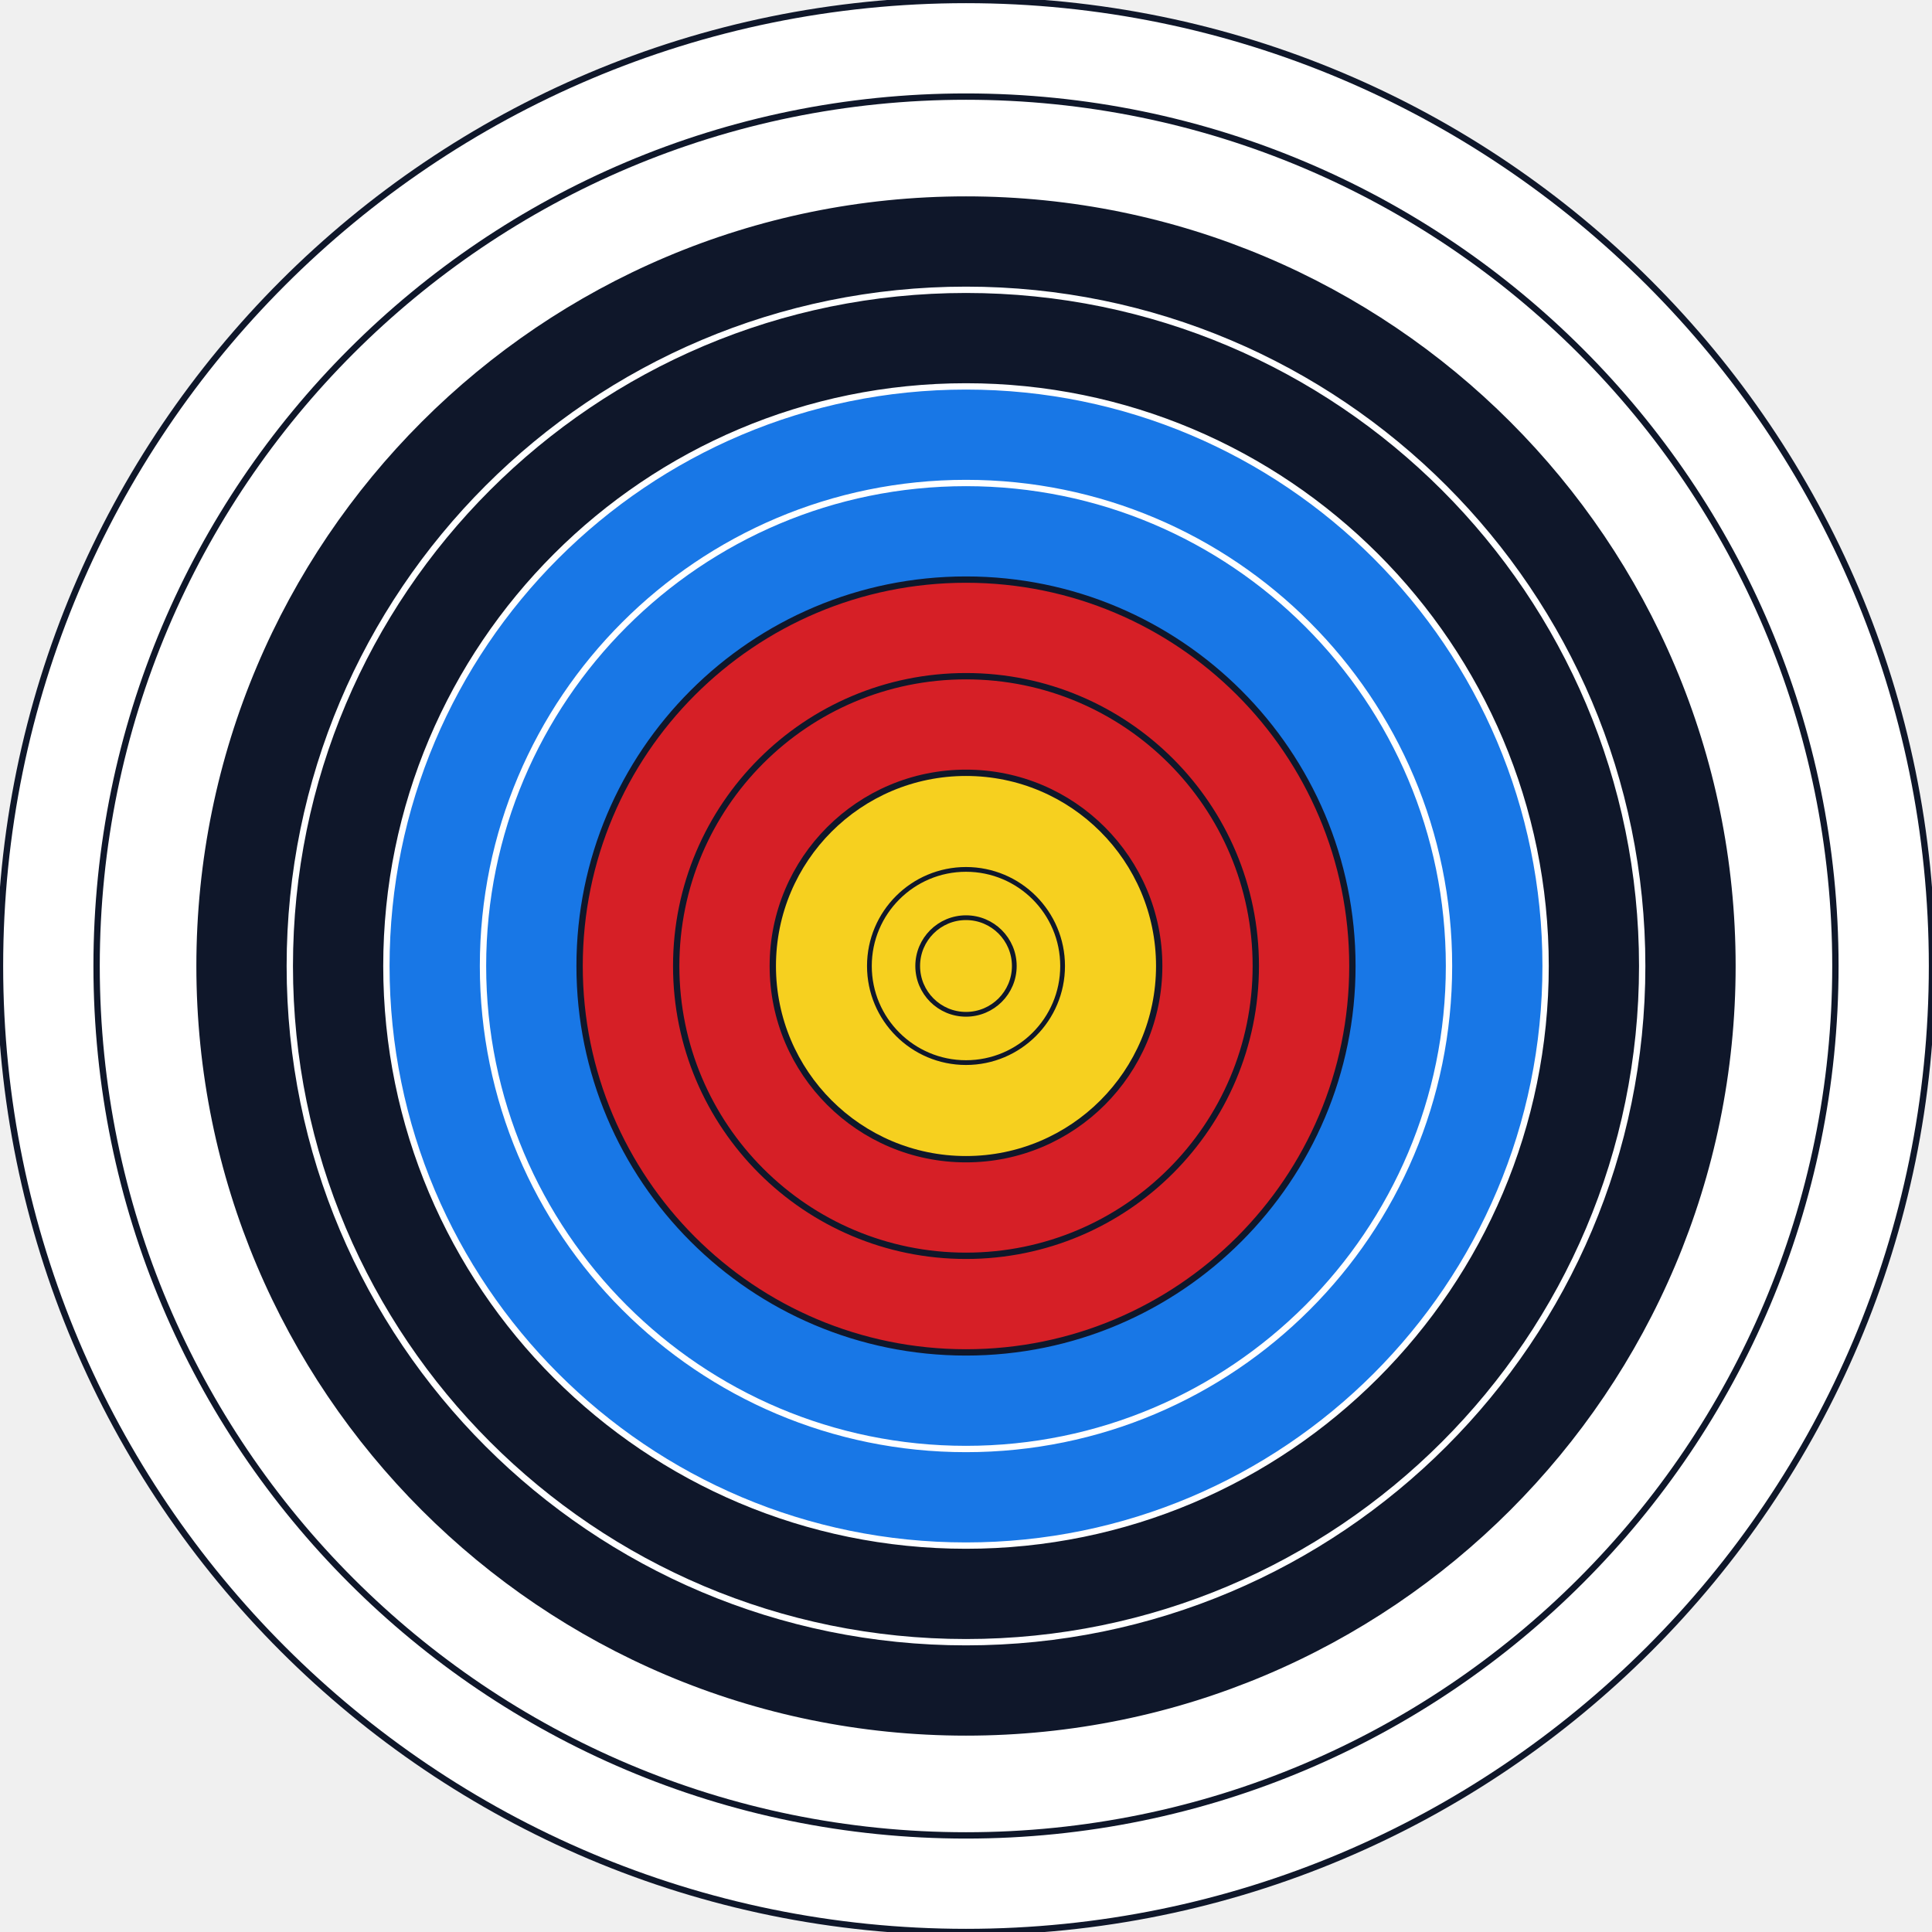
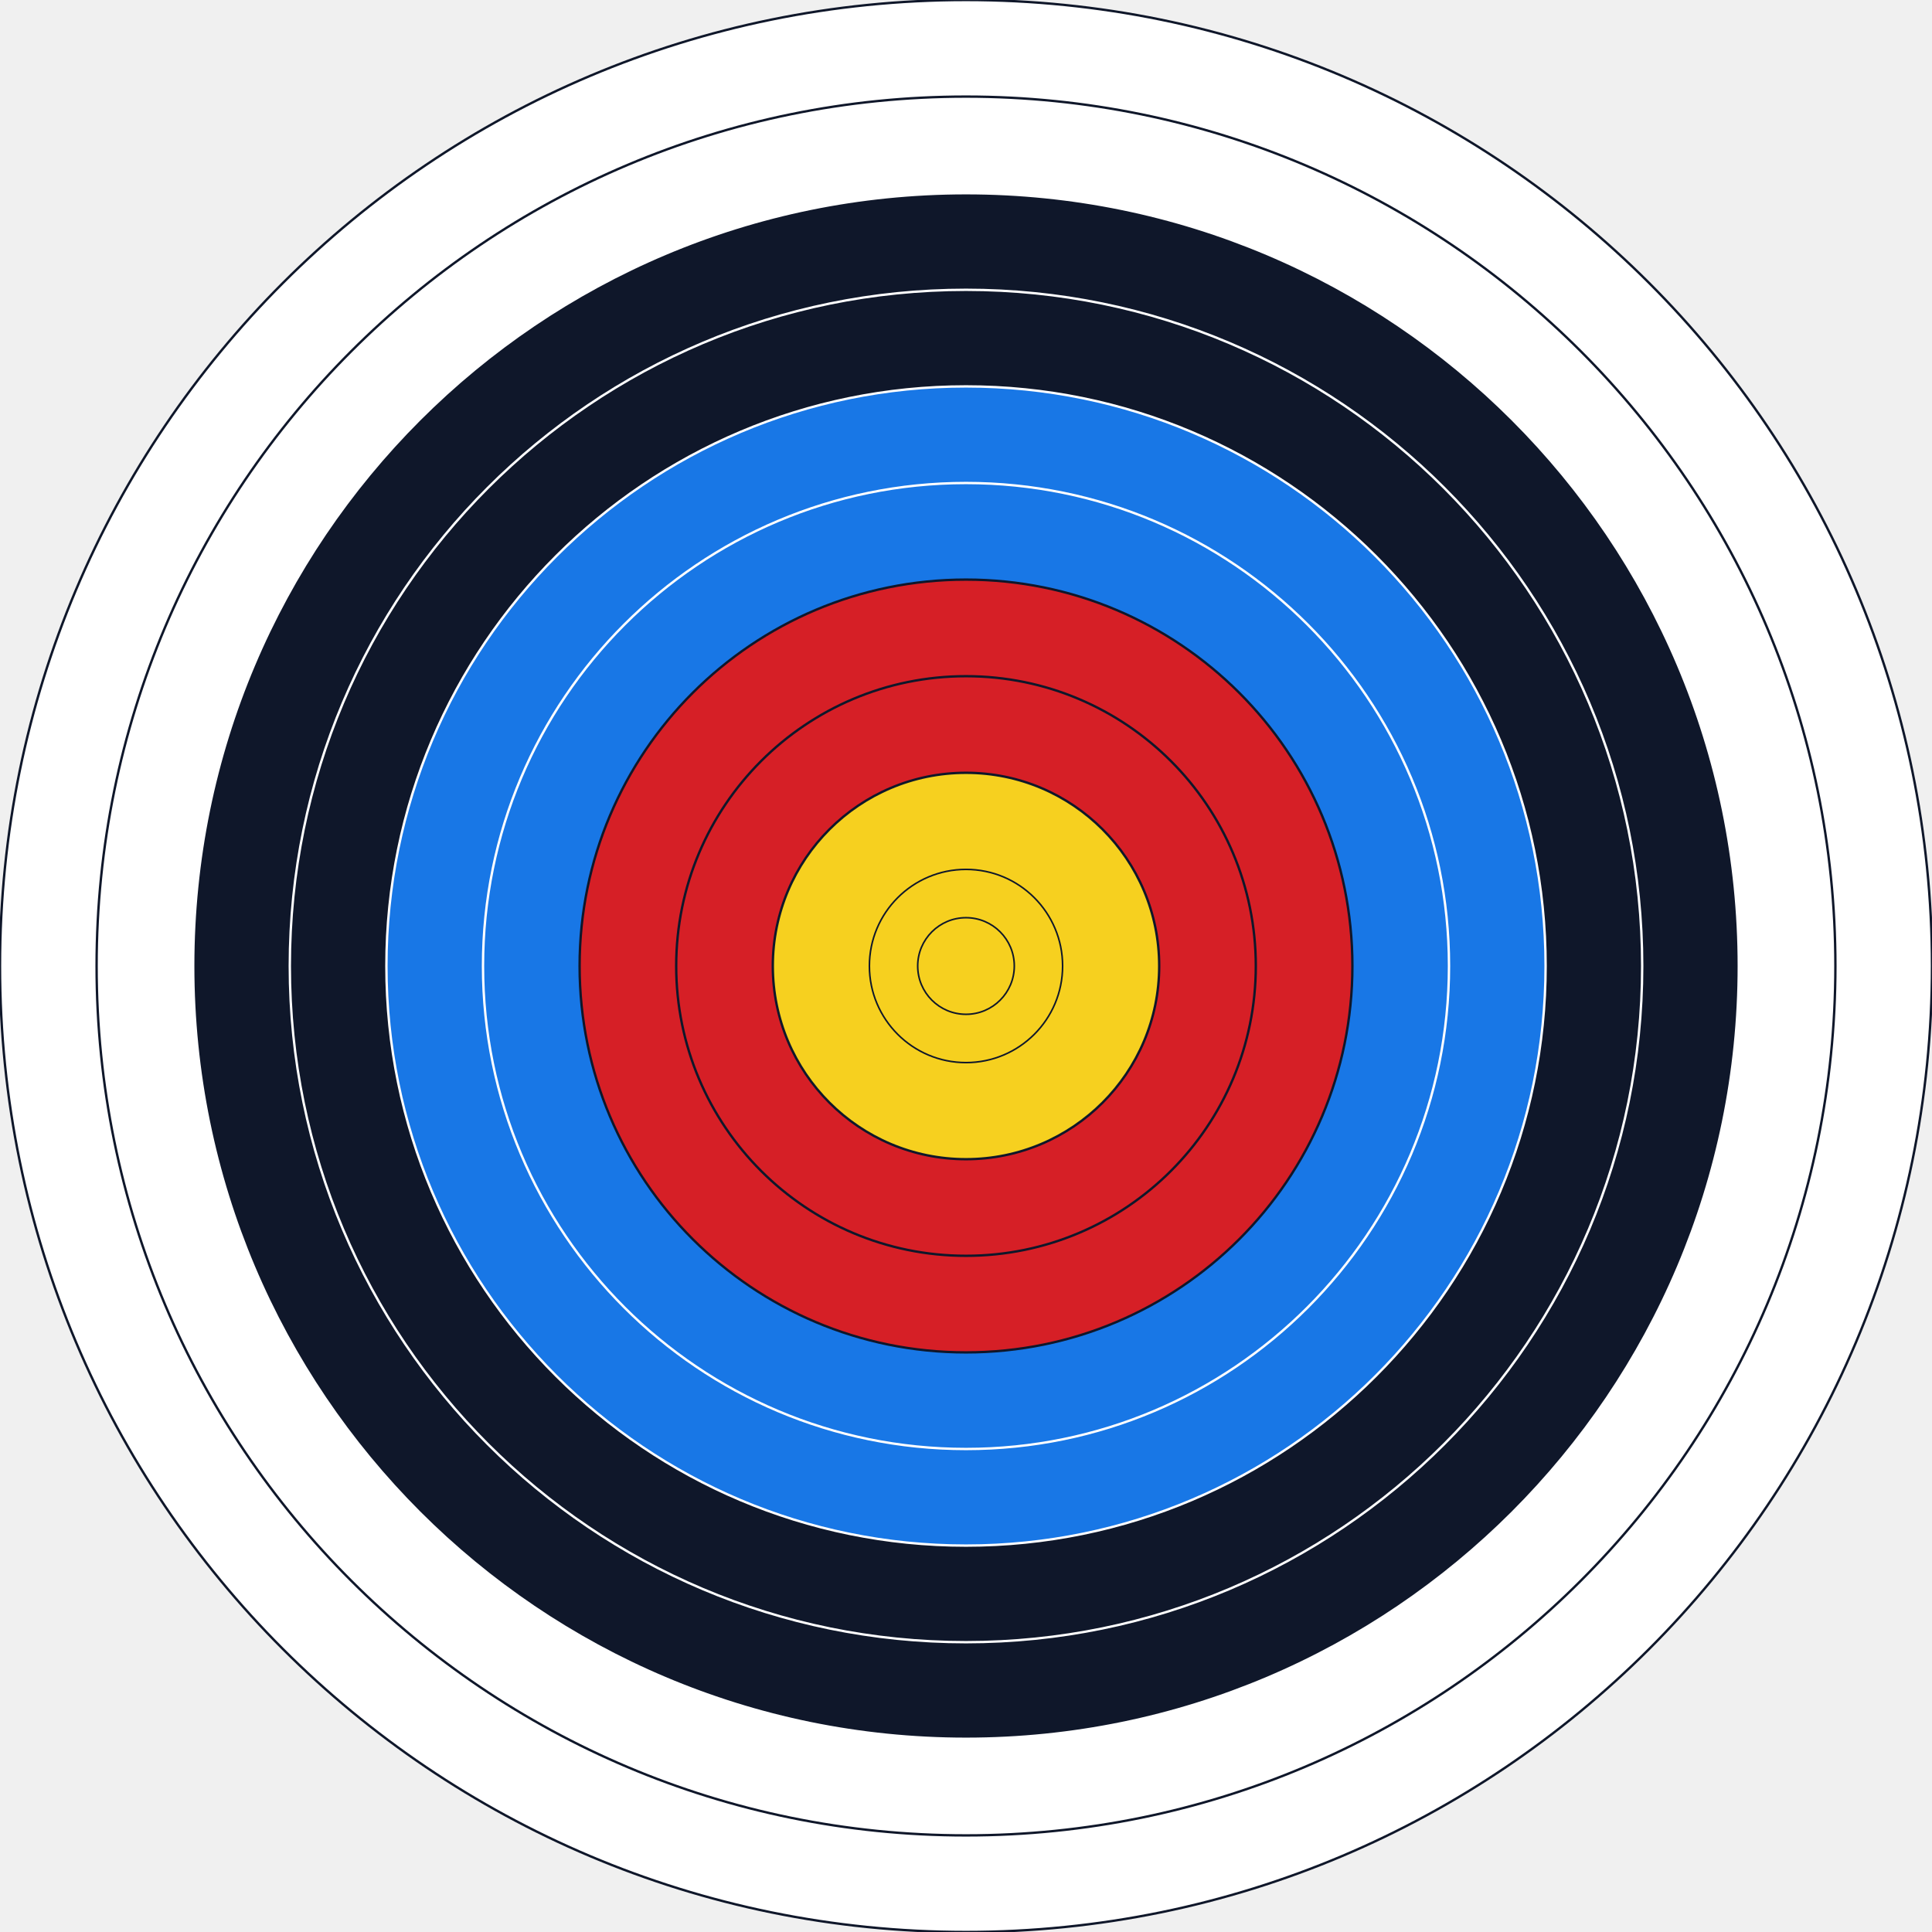
<svg xmlns="http://www.w3.org/2000/svg" viewBox="0 0 1220 1220" role="img" aria-label="122 cm target face">
  <defs>
    <style>
      .stroke-dark { stroke: #0f172a; vector-effect: non-scaling-stroke; }
      .stroke-light { stroke: #ffffff; vector-effect: non-scaling-stroke; }
-       .stroke-thin { stroke-width: 4; }
-       .stroke-thinner { stroke-width: 3; }
+       .stroke-thin { stroke-width: 1.5; }
+       .stroke-thinner { stroke-width: 1; }
      .ring-fill { fill-opacity: 1; }
    </style>
  </defs>
  <g transform="translate(610 610)">
    <circle r="610" fill="#ffffff" class="stroke-dark stroke-thin ring-fill" />
    <circle r="549" fill="#ffffff" class="stroke-dark stroke-thin ring-fill" />
    <circle r="488" fill="#0f172a" class="stroke-light stroke-thin ring-fill" />
    <circle r="427" fill="#0f172a" class="stroke-light stroke-thin ring-fill" />
    <circle r="366" fill="#1877e6" class="stroke-light stroke-thin ring-fill" />
    <circle r="305" fill="#1877e6" class="stroke-light stroke-thin ring-fill" />
    <circle r="244" fill="#d61f26" class="stroke-dark stroke-thin ring-fill" />
    <circle r="183" fill="#d61f26" class="stroke-dark stroke-thin ring-fill" />
    <circle r="122" fill="#f6d01f" class="stroke-dark stroke-thin ring-fill" />
    <circle r="61" fill="#f6d01f" class="stroke-dark stroke-thinner ring-fill" />
    <circle r="30.5" fill="#f6d01f" class="stroke-dark stroke-thinner ring-fill" />
  </g>
</svg>
